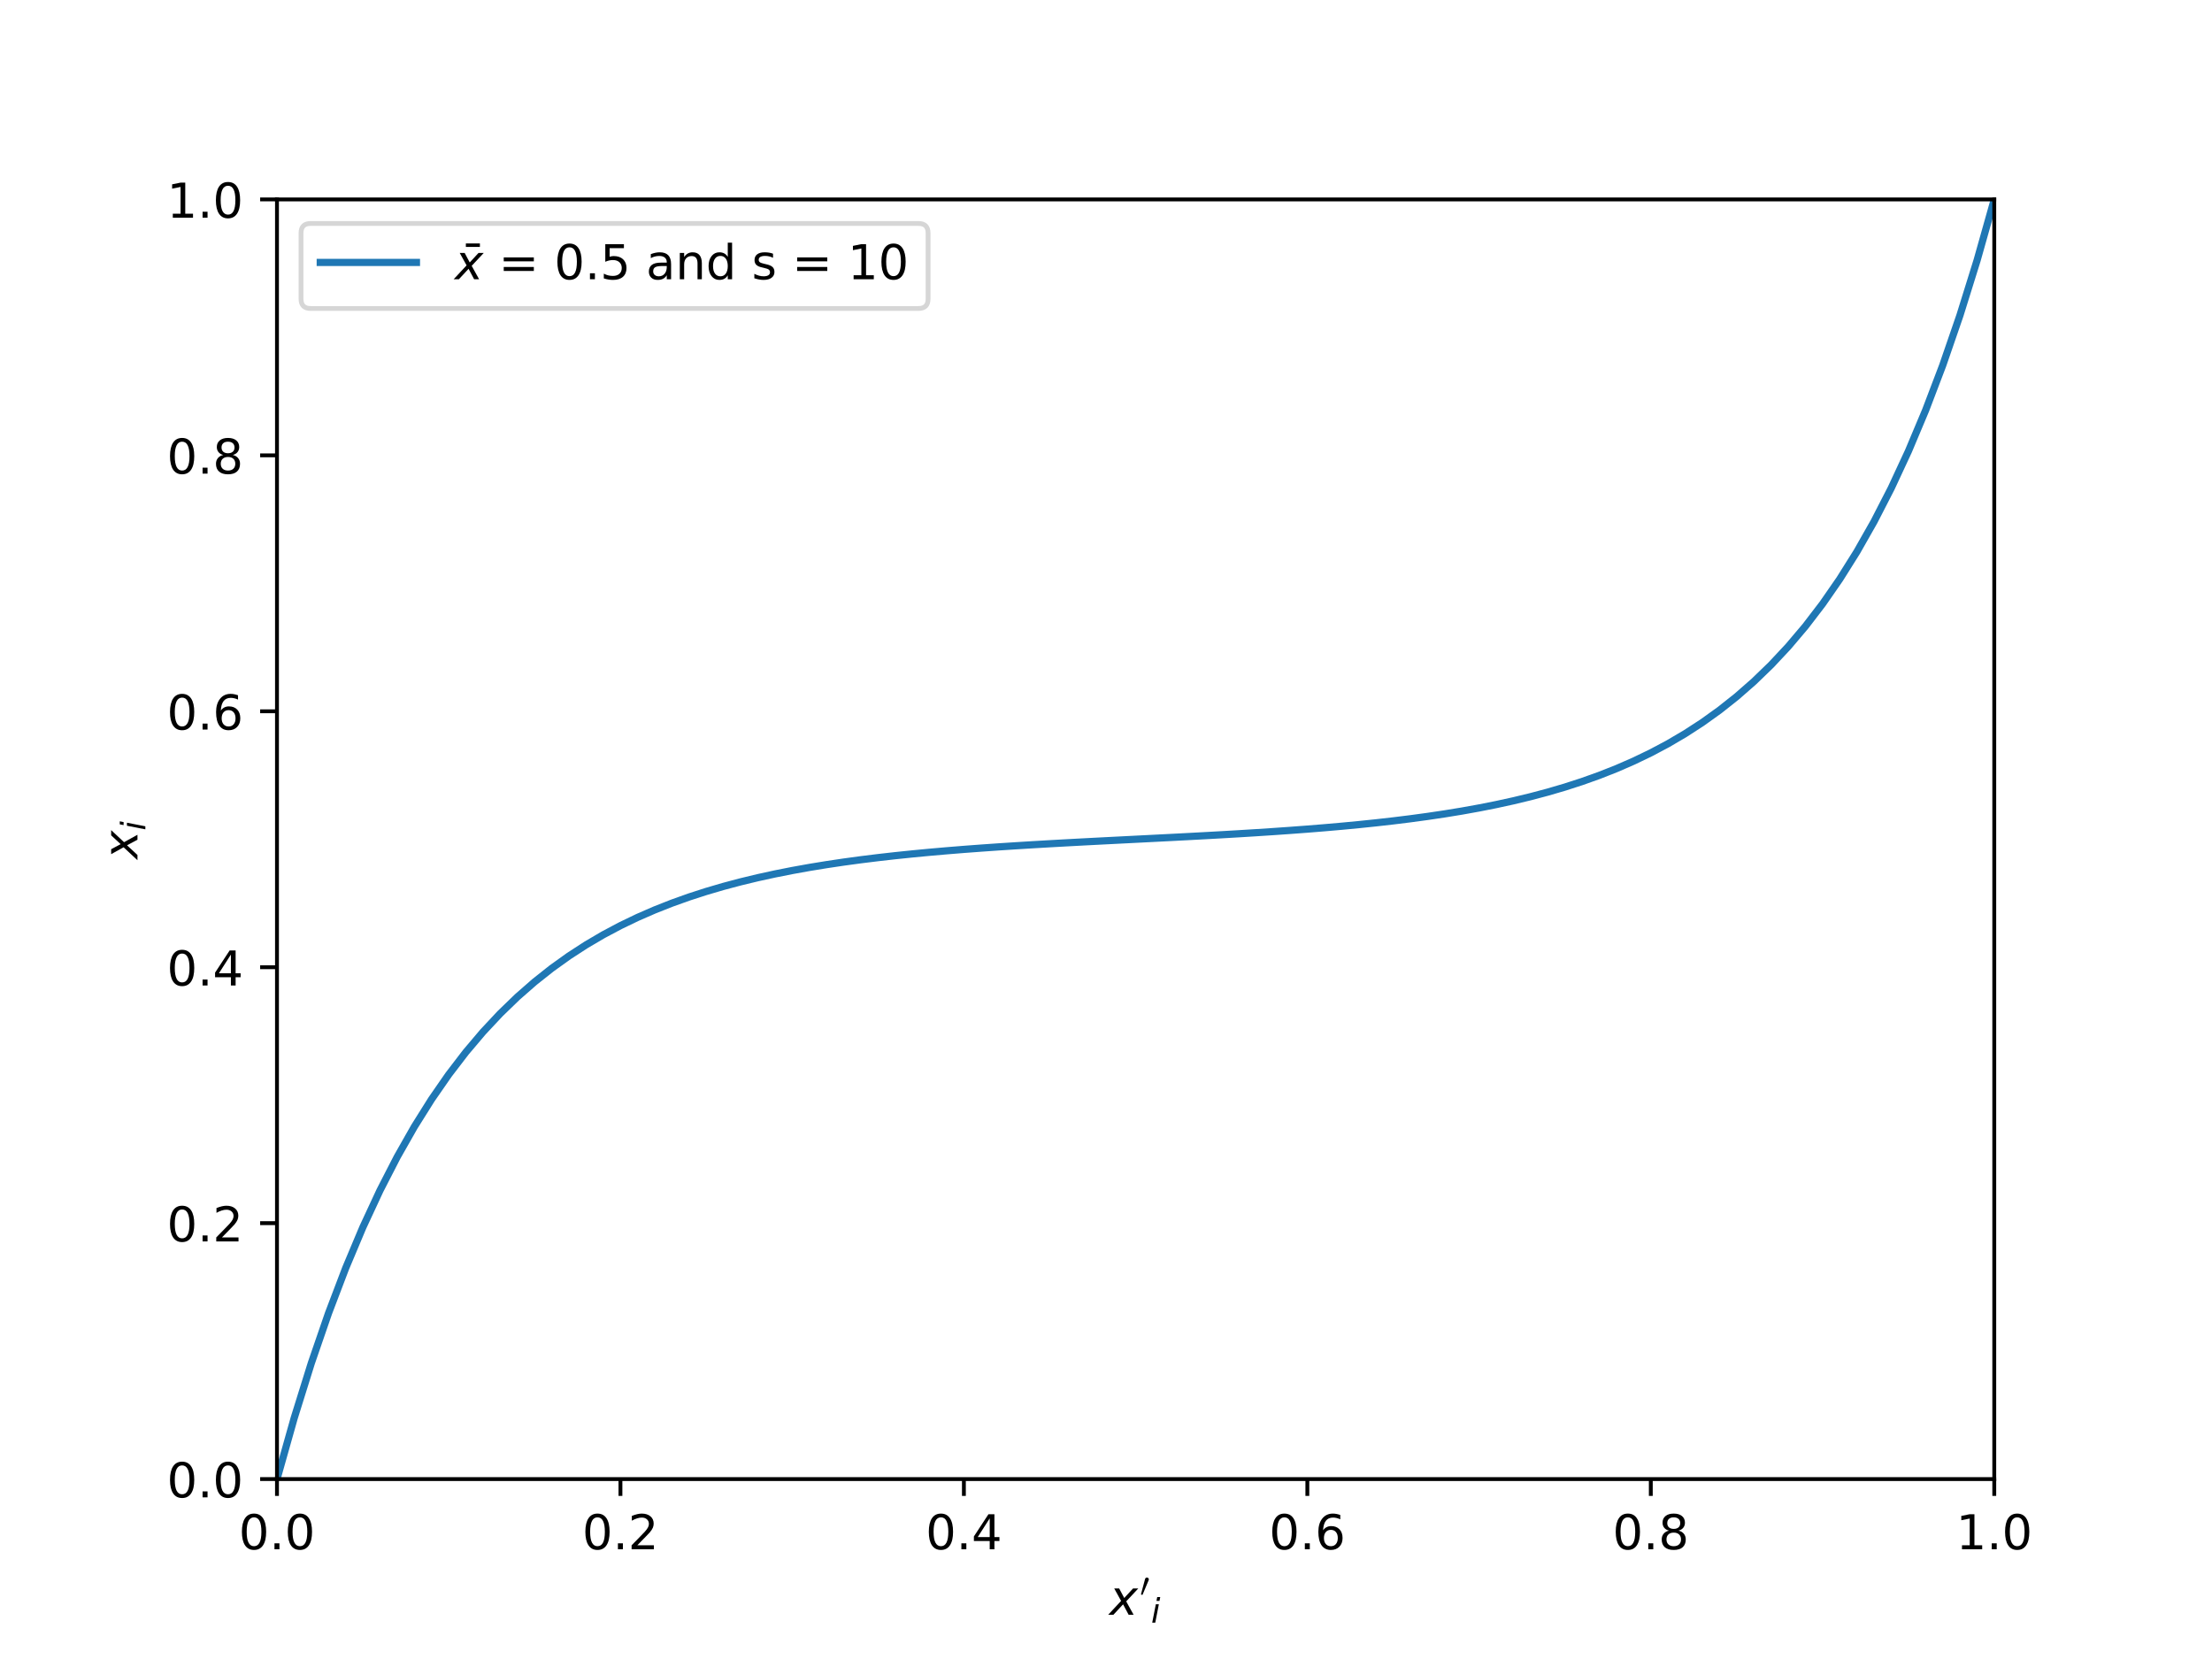
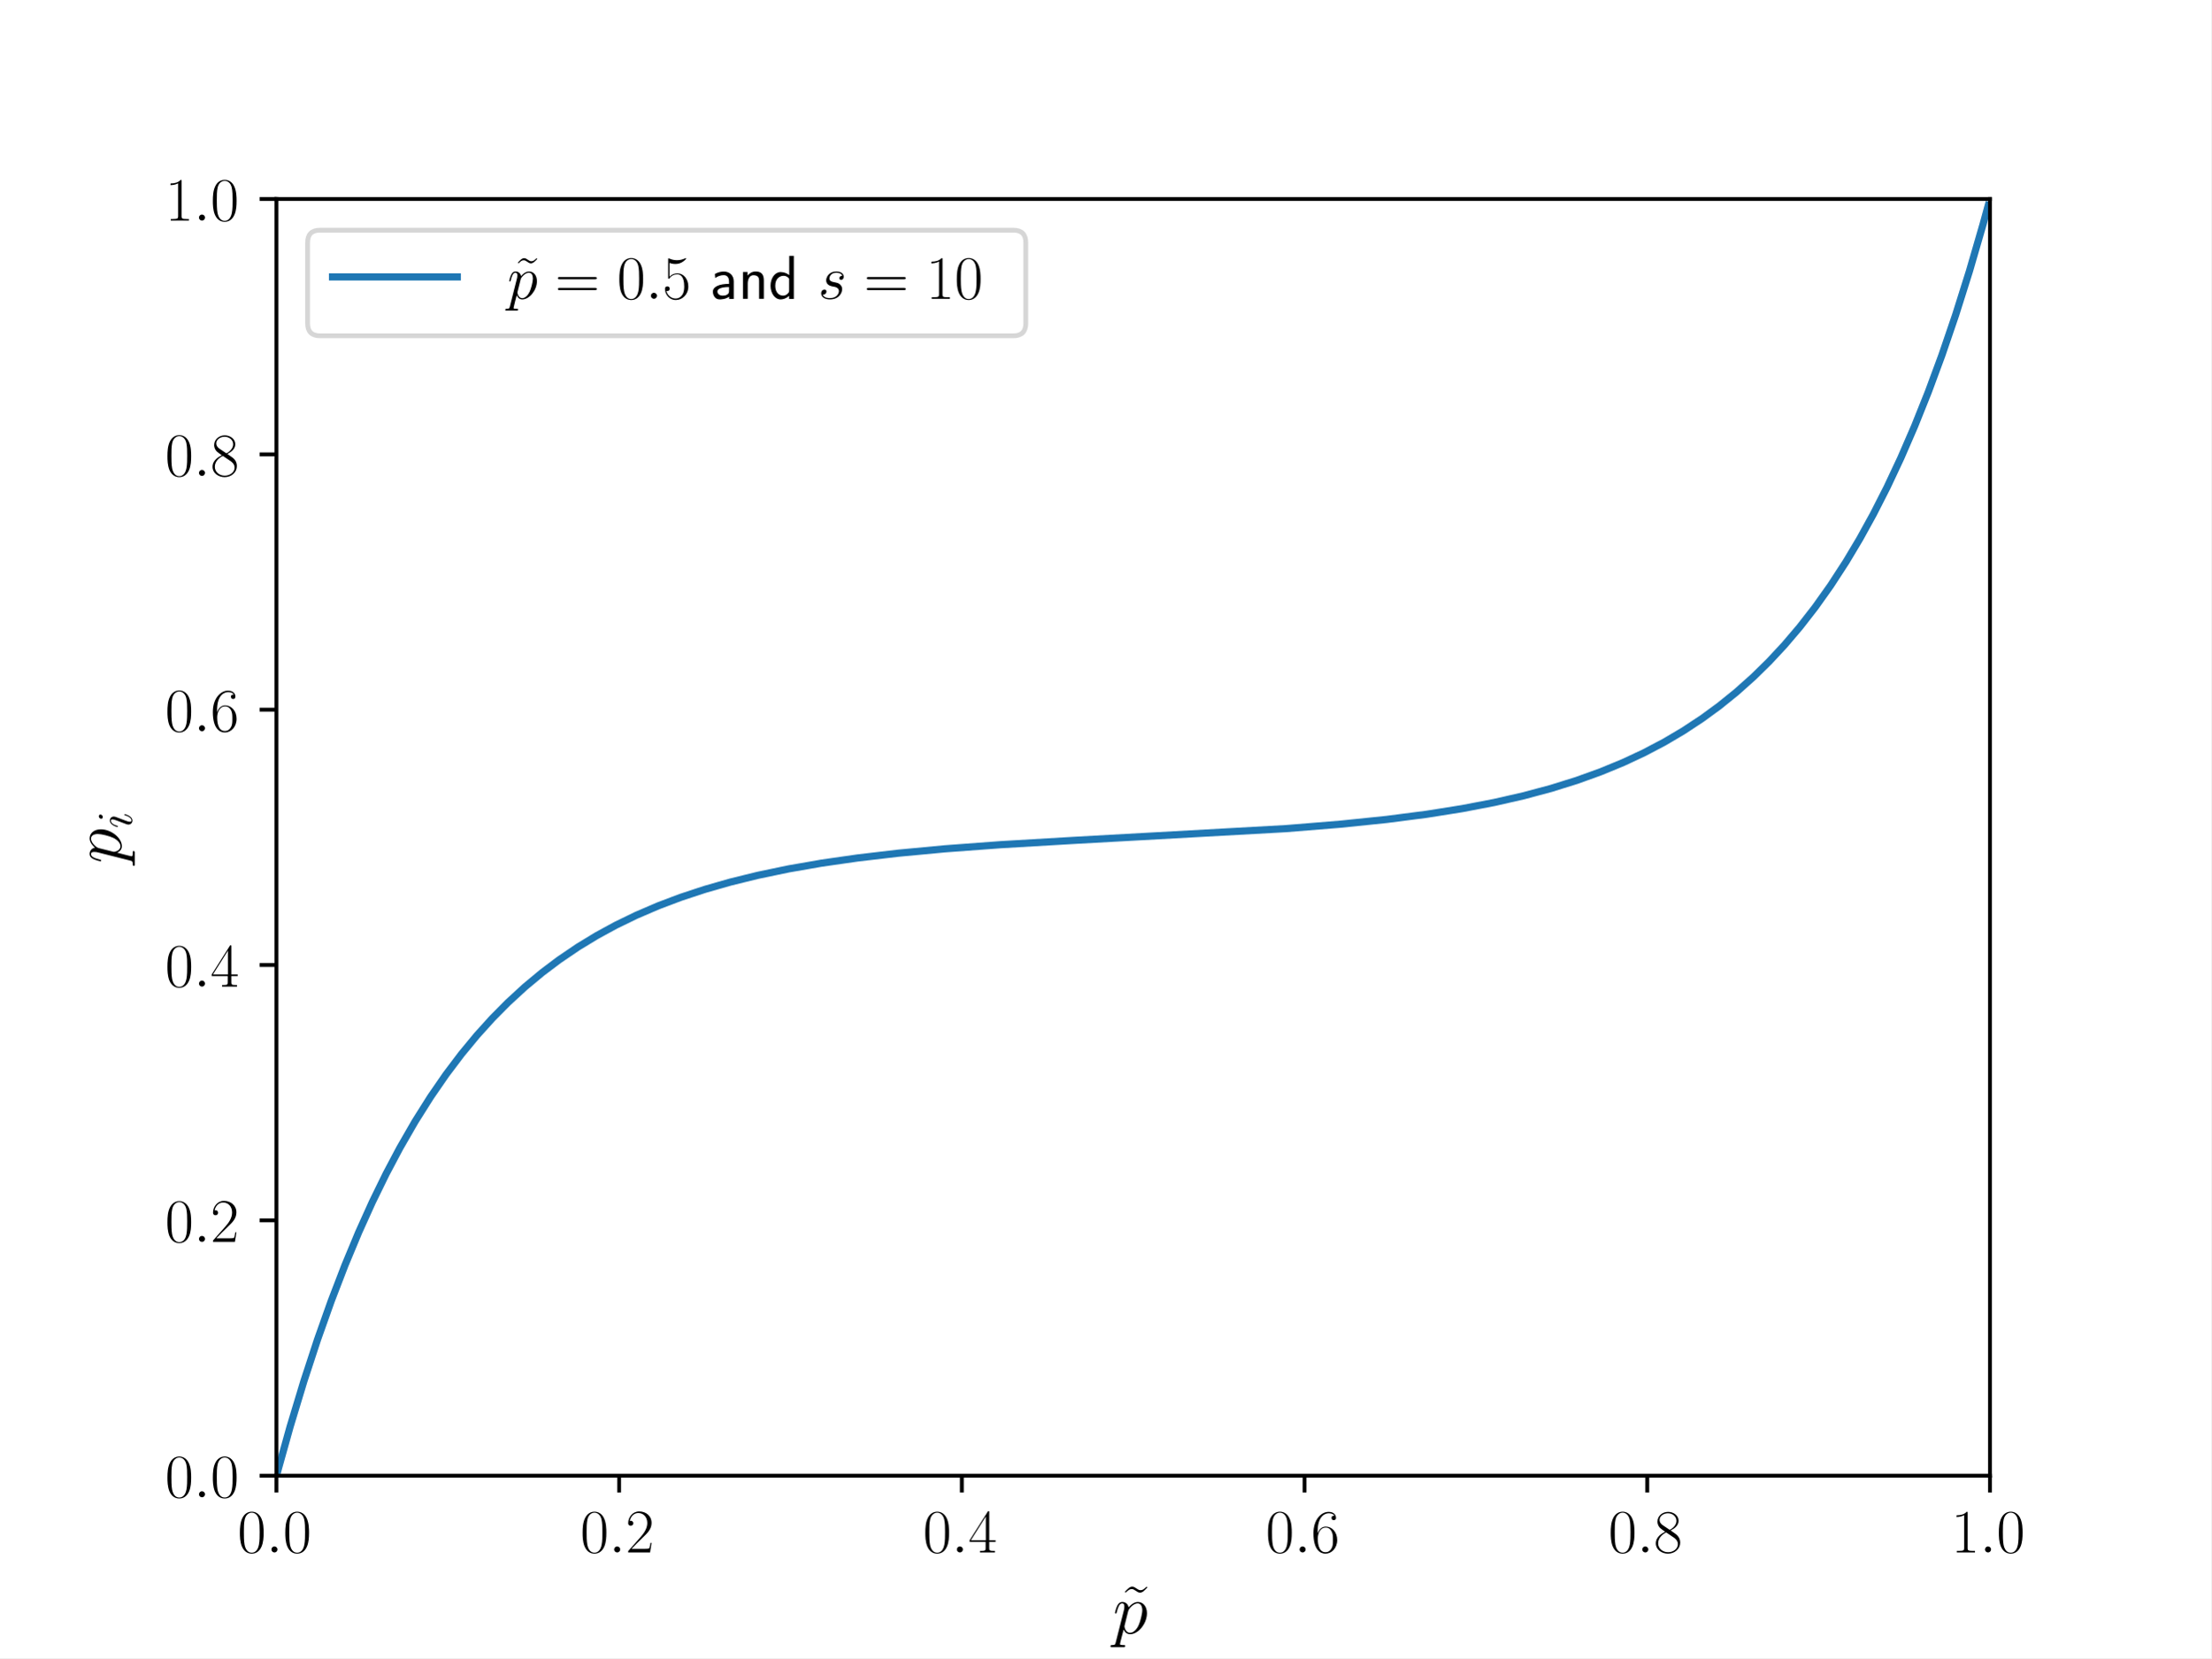
- <svg xmlns="http://www.w3.org/2000/svg" xmlns:xlink="http://www.w3.org/1999/xlink" height="345pt" version="1.1" viewBox="0 0 460 345" width="460pt">
+ <svg xmlns="http://www.w3.org/2000/svg" xmlns:xlink="http://www.w3.org/1999/xlink" height="345.6pt" version="1.1" viewBox="0 0 460.8 345.6" width="460.8pt">
  <defs>
    <style type="text/css">
*{stroke-linecap:butt;stroke-linejoin:round;}
  </style>
  </defs>
  <g id="figure_1">
    <g id="patch_1">
      <path d="M 0 345.6  L 460.8 345.6  L 460.8 0  L 0 0  z " style="fill:#ffffff;" />
    </g>
    <g id="axes_1">
      <g id="patch_2">
        <path d="M 57.6 307.584  L 414.72 307.584  L 414.72 41.472  L 57.6 41.472  z " style="fill:#ffffff;" />
      </g>
      <g id="matplotlib.axis_1">
        <g id="xtick_1">
          <g id="line2d_1">
            <defs>
-               <path d="M 0 0  L 0 3.5  " id="m201ccb9d66" style="stroke:#000000;stroke-width:0.8;" />
-             </defs>
-             <g>
-               <use style="stroke:#000000;stroke-width:0.8;" x="57.6" xlink:href="#m201ccb9d66" y="307.584" />
+               <path d="M 0 0  L 0 3.5  " id="m307b882b9b" style="stroke:#000000;stroke-width:0.8;" />
+             </defs>
+             <g>
+               <use style="stroke:#000000;stroke-width:0.8;" x="57.6" xlink:href="#m307b882b9b" y="307.584" />
            </g>
          </g>
          <g id="text_1">
            <defs>
-               <path d="M 31.781 66.406  Q 24.172 66.406 20.328 58.906  Q 16.5 51.422 16.5 36.375  Q 16.5 21.391 20.328 13.891  Q 24.172 6.391 31.781 6.391  Q 39.453 6.391 43.281 13.891  Q 47.125 21.391 47.125 36.375  Q 47.125 51.422 43.281 58.906  Q 39.453 66.406 31.781 66.406  z M 31.781 74.219  Q 44.047 74.219 50.516 64.516  Q 56.984 54.828 56.984 36.375  Q 56.984 17.969 50.516 8.266  Q 44.047 -1.422 31.781 -1.422  Q 19.531 -1.422 13.062 8.266  Q 6.594 17.969 6.594 36.375  Q 6.594 54.828 13.062 64.516  Q 19.531 74.219 31.781 74.219  z " id="DejaVuSans-30" />
-               <path d="M 10.688 12.406  L 21 12.406  L 21 0  L 10.688 0  z " id="DejaVuSans-2e" />
-             </defs>
-             <g transform="translate(49.64844 322.1824)scale(0.1 -0.1)">
-               <use xlink:href="#DejaVuSans-30" />
-               <use x="63.623" xlink:href="#DejaVuSans-2e" />
-               <use x="95.41" xlink:href="#DejaVuSans-30" />
+               <path d="M 42 31.641  C 42 37.75 41.906 48.125 37.703 56.109  C 34 63.109 28.094 65.594 22.906 65.594  C 18.094 65.594 12 63.406 8.203 56.203  C 4.203 48.719 3.797 39.438 3.797 31.641  C 3.797 25.953 3.906 17.281 7 9.672  C 11.297 -0.609 19 -2 22.906 -2  C 27.5 -2 34.5 -0.109 38.594 9.375  C 41.594 16.281 42 24.359 42 31.641  z M 22.906 -0.406  C 16.5 -0.406 12.703 5.078 11.297 12.688  C 10.203 18.562 10.203 27.156 10.203 32.75  C 10.203 40.438 10.203 46.828 11.5 52.922  C 13.406 61.391 19 64 22.906 64  C 27 64 32.297 61.297 34.203 53.125  C 35.5 47.438 35.594 40.734 35.594 32.75  C 35.594 26.25 35.594 18.266 34.406 12.375  C 32.297 1.484 26.406 -0.406 22.906 -0.406  z " id="CMR17-48" />
+               <path d="M 18.406 4.797  C 18.406 7.688 16 9.672 13.594 9.672  C 10.703 9.672 8.703 7.281 8.703 4.891  C 8.703 2 11.094 0 13.5 0  C 16.406 0 18.406 2.391 18.406 4.797  z " id="CMMI12-58" />
+             </defs>
+             <g transform="translate(49.49794 323.578)scale(0.13 -0.13)">
+               <use transform="scale(0.996264)" xlink:href="#CMR17-48" />
+               <use transform="translate(45.69048 0)scale(0.996264)" xlink:href="#CMMI12-58" />
+               <use transform="translate(72.78765 0)scale(0.996264)" xlink:href="#CMR17-48" />
            </g>
          </g>
        </g>
        <g id="xtick_2">
          <g id="line2d_2">
            <g>
-               <use style="stroke:#000000;stroke-width:0.8;" x="129.024" xlink:href="#m201ccb9d66" y="307.584" />
+               <use style="stroke:#000000;stroke-width:0.8;" x="129.024" xlink:href="#m307b882b9b" y="307.584" />
            </g>
          </g>
          <g id="text_2">
            <defs>
-               <path d="M 19.188 8.297  L 53.609 8.297  L 53.609 0  L 7.328 0  L 7.328 8.297  Q 12.938 14.109 22.625 23.891  Q 32.328 33.688 34.812 36.531  Q 39.547 41.844 41.422 45.531  Q 43.312 49.219 43.312 52.781  Q 43.312 58.594 39.234 62.25  Q 35.156 65.922 28.609 65.922  Q 23.969 65.922 18.812 64.312  Q 13.672 62.703 7.812 59.422  L 7.812 69.391  Q 13.766 71.781 18.938 73  Q 24.125 74.219 28.422 74.219  Q 39.75 74.219 46.484 68.547  Q 53.219 62.891 53.219 53.422  Q 53.219 48.922 51.531 44.891  Q 49.859 40.875 45.406 35.406  Q 44.188 33.984 37.641 27.219  Q 31.109 20.453 19.188 8.297  z " id="DejaVuSans-32" />
-             </defs>
-             <g transform="translate(121.0724 322.1824)scale(0.1 -0.1)">
-               <use xlink:href="#DejaVuSans-30" />
-               <use x="63.623" xlink:href="#DejaVuSans-2e" />
-               <use x="95.41" xlink:href="#DejaVuSans-32" />
+               <path d="M 41.703 15.453  L 39.906 15.453  C 38.906 8.375 38.094 7.172 37.703 6.562  C 37.203 5.766 30 5.766 28.594 5.766  L 9.406 5.766  C 13 9.672 20 16.75 28.5 24.953  C 34.594 30.734 41.703 37.531 41.703 47.422  C 41.703 59.219 32.297 66 21.797 66  C 10.797 66 4.094 56.312 4.094 47.344  C 4.094 43.438 7 42.938 8.203 42.938  C 9.203 42.938 12.203 43.547 12.203 47.031  C 12.203 50.109 9.594 51 8.203 51  C 7.594 51 7 50.906 6.594 50.703  C 8.5 59.219 14.297 63.406 20.406 63.406  C 29.094 63.406 34.797 56.516 34.797 47.422  C 34.797 38.734 29.703 31.25 24 24.75  L 4.094 2.281  L 4.094 0  L 39.297 0  z " id="CMR17-50" />
+             </defs>
+             <g transform="translate(120.9219 323.578)scale(0.13 -0.13)">
+               <use transform="scale(0.996264)" xlink:href="#CMR17-48" />
+               <use transform="translate(45.69048 0)scale(0.996264)" xlink:href="#CMMI12-58" />
+               <use transform="translate(72.78765 0)scale(0.996264)" xlink:href="#CMR17-50" />
            </g>
          </g>
        </g>
        <g id="xtick_3">
          <g id="line2d_3">
            <g>
-               <use style="stroke:#000000;stroke-width:0.8;" x="200.448" xlink:href="#m201ccb9d66" y="307.584" />
+               <use style="stroke:#000000;stroke-width:0.8;" x="200.448" xlink:href="#m307b882b9b" y="307.584" />
            </g>
          </g>
          <g id="text_3">
            <defs>
-               <path d="M 37.797 64.312  L 12.891 25.391  L 37.797 25.391  z M 35.203 72.906  L 47.609 72.906  L 47.609 25.391  L 58.016 25.391  L 58.016 17.188  L 47.609 17.188  L 47.609 0  L 37.797 0  L 37.797 17.188  L 4.891 17.188  L 4.891 26.703  z " id="DejaVuSans-34" />
-             </defs>
-             <g transform="translate(192.4964 322.1824)scale(0.1 -0.1)">
-               <use xlink:href="#DejaVuSans-30" />
-               <use x="63.623" xlink:href="#DejaVuSans-2e" />
-               <use x="95.41" xlink:href="#DejaVuSans-34" />
+               <path d="M 33.594 64.406  C 33.594 66.5 33.5 66.5 31.703 66.5  L 2 19.594  L 2 17  L 27.797 17  L 27.797 7.141  C 27.797 3.5 27.594 2.5 20.594 2.5  L 18.703 2.5  L 18.703 0  C 21.906 0 27.297 0 30.703 0  C 34.094 0 39.5 0 42.703 0  L 42.703 2.5  L 40.797 2.5  C 33.797 2.5 33.594 3.5 33.594 7.141  L 33.594 17  L 43.797 17  L 43.797 19.594  L 33.594 19.594  z M 28.094 57.859  L 28.094 19.594  L 4 19.594  z " id="CMR17-52" />
+             </defs>
+             <g transform="translate(192.3459 323.578)scale(0.13 -0.13)">
+               <use transform="scale(0.996264)" xlink:href="#CMR17-48" />
+               <use transform="translate(45.69048 0)scale(0.996264)" xlink:href="#CMMI12-58" />
+               <use transform="translate(72.78765 0)scale(0.996264)" xlink:href="#CMR17-52" />
            </g>
          </g>
        </g>
        <g id="xtick_4">
          <g id="line2d_4">
            <g>
-               <use style="stroke:#000000;stroke-width:0.8;" x="271.872" xlink:href="#m201ccb9d66" y="307.584" />
+               <use style="stroke:#000000;stroke-width:0.8;" x="271.872" xlink:href="#m307b882b9b" y="307.584" />
            </g>
          </g>
          <g id="text_4">
            <defs>
-               <path d="M 33.016 40.375  Q 26.375 40.375 22.484 35.828  Q 18.609 31.297 18.609 23.391  Q 18.609 15.531 22.484 10.953  Q 26.375 6.391 33.016 6.391  Q 39.656 6.391 43.531 10.953  Q 47.406 15.531 47.406 23.391  Q 47.406 31.297 43.531 35.828  Q 39.656 40.375 33.016 40.375  z M 52.594 71.297  L 52.594 62.312  Q 48.875 64.062 45.094 64.984  Q 41.312 65.922 37.594 65.922  Q 27.828 65.922 22.672 59.328  Q 17.531 52.734 16.797 39.406  Q 19.672 43.656 24.016 45.922  Q 28.375 48.188 33.594 48.188  Q 44.578 48.188 50.953 41.516  Q 57.328 34.859 57.328 23.391  Q 57.328 12.156 50.688 5.359  Q 44.047 -1.422 33.016 -1.422  Q 20.359 -1.422 13.672 8.266  Q 6.984 17.969 6.984 36.375  Q 6.984 53.656 15.188 63.938  Q 23.391 74.219 37.203 74.219  Q 40.922 74.219 44.703 73.484  Q 48.484 72.75 52.594 71.297  z " id="DejaVuSans-36" />
-             </defs>
-             <g transform="translate(263.9204 322.1824)scale(0.1 -0.1)">
-               <use xlink:href="#DejaVuSans-30" />
-               <use x="63.623" xlink:href="#DejaVuSans-2e" />
-               <use x="95.41" xlink:href="#DejaVuSans-36" />
+               <path d="M 10.594 34  C 10.594 57.656 21.797 63 28.297 63  C 30.406 63 35.5 62.641 37.5 59  C 35.906 59 32.906 59 32.906 55.516  C 32.906 52.828 35.094 51.922 36.5 51.922  C 37.406 51.922 40.094 52.312 40.094 55.625  C 40.094 61.781 35.094 65.297 28.203 65.297  C 16.297 65.297 3.797 52.969 3.797 31  C 3.797 3.953 15.094 -2 23.094 -2  C 32.797 -2 42 6.672 42 20.047  C 42 32.516 33.906 41.594 23.703 41.594  C 17.594 41.594 13.094 37.609 10.594 30.625  z M 23.094 0.391  C 10.797 0.391 10.797 18.75 10.797 22.438  C 10.797 29.625 14.203 40 23.5 40  C 25.203 40 30.094 40 33.406 33.125  C 35.203 29.219 35.203 25.141 35.203 20.141  C 35.203 14.75 35.203 10.781 33.094 6.781  C 30.906 2.672 27.703 0.391 23.094 0.391  z " id="CMR17-54" />
+             </defs>
+             <g transform="translate(263.7699 323.578)scale(0.13 -0.13)">
+               <use transform="scale(0.996264)" xlink:href="#CMR17-48" />
+               <use transform="translate(45.69048 0)scale(0.996264)" xlink:href="#CMMI12-58" />
+               <use transform="translate(72.78765 0)scale(0.996264)" xlink:href="#CMR17-54" />
            </g>
          </g>
        </g>
        <g id="xtick_5">
          <g id="line2d_5">
            <g>
-               <use style="stroke:#000000;stroke-width:0.8;" x="343.296" xlink:href="#m201ccb9d66" y="307.584" />
+               <use style="stroke:#000000;stroke-width:0.8;" x="343.296" xlink:href="#m307b882b9b" y="307.584" />
            </g>
          </g>
          <g id="text_5">
            <defs>
-               <path d="M 31.781 34.625  Q 24.75 34.625 20.719 30.859  Q 16.703 27.094 16.703 20.516  Q 16.703 13.922 20.719 10.156  Q 24.75 6.391 31.781 6.391  Q 38.812 6.391 42.859 10.172  Q 46.922 13.969 46.922 20.516  Q 46.922 27.094 42.891 30.859  Q 38.875 34.625 31.781 34.625  z M 21.922 38.812  Q 15.578 40.375 12.031 44.719  Q 8.5 49.078 8.5 55.328  Q 8.5 64.062 14.719 69.141  Q 20.953 74.219 31.781 74.219  Q 42.672 74.219 48.875 69.141  Q 55.078 64.062 55.078 55.328  Q 55.078 49.078 51.531 44.719  Q 48 40.375 41.703 38.812  Q 48.828 37.156 52.797 32.312  Q 56.781 27.484 56.781 20.516  Q 56.781 9.906 50.312 4.234  Q 43.844 -1.422 31.781 -1.422  Q 19.734 -1.422 13.25 4.234  Q 6.781 9.906 6.781 20.516  Q 6.781 27.484 10.781 32.312  Q 14.797 37.156 21.922 38.812  z M 18.312 54.391  Q 18.312 48.734 21.844 45.562  Q 25.391 42.391 31.781 42.391  Q 38.141 42.391 41.719 45.562  Q 45.312 48.734 45.312 54.391  Q 45.312 60.062 41.719 63.234  Q 38.141 66.406 31.781 66.406  Q 25.391 66.406 21.844 63.234  Q 18.312 60.062 18.312 54.391  z " id="DejaVuSans-38" />
-             </defs>
-             <g transform="translate(335.3444 322.1824)scale(0.1 -0.1)">
-               <use xlink:href="#DejaVuSans-30" />
-               <use x="63.623" xlink:href="#DejaVuSans-2e" />
-               <use x="95.41" xlink:href="#DejaVuSans-38" />
+               <path d="M 27.203 35.375  C 33.5 38.547 39.906 43.328 39.906 50.984  C 39.906 60.016 31.094 65.297 23 65.297  C 13.906 65.297 5.906 58.734 5.906 49.688  C 5.906 47.203 6.5 42.922 10.406 39.141  C 11.406 38.156 15.594 35.172 18.297 33.281  C 13.797 30.984 3.297 25.531 3.297 14.594  C 3.297 4.359 13.094 -2 22.797 -2  C 33.5 -2 42.5 5.656 42.5 15.781  C 42.5 24.844 36.406 29.016 32.406 31.703  z M 14.094 44.094  C 13.297 44.594 9.297 47.672 9.297 52.359  C 9.297 58.422 15.594 63 22.797 63  C 30.703 63 36.5 57.438 36.5 50.969  C 36.5 41.703 26.094 36.422 25.594 36.422  C 25.5 36.422 25.406 36.422 24.594 37.031  z M 32.5 23.734  C 34 22.641 38.797 19.375 38.797 13.297  C 38.797 5.953 31.406 0.391 23 0.391  C 13.906 0.391 7 6.844 7 14.688  C 7 22.547 13.094 29.094 20 32.188  z " id="CMR17-56" />
+             </defs>
+             <g transform="translate(335.1939 323.578)scale(0.13 -0.13)">
+               <use transform="scale(0.996264)" xlink:href="#CMR17-48" />
+               <use transform="translate(45.69048 0)scale(0.996264)" xlink:href="#CMMI12-58" />
+               <use transform="translate(72.78765 0)scale(0.996264)" xlink:href="#CMR17-56" />
            </g>
          </g>
        </g>
        <g id="xtick_6">
          <g id="line2d_6">
            <g>
-               <use style="stroke:#000000;stroke-width:0.8;" x="414.72" xlink:href="#m201ccb9d66" y="307.584" />
+               <use style="stroke:#000000;stroke-width:0.8;" x="414.72" xlink:href="#m307b882b9b" y="307.584" />
            </g>
          </g>
          <g id="text_6">
            <defs>
-               <path d="M 12.406 8.297  L 28.516 8.297  L 28.516 63.922  L 10.984 60.406  L 10.984 69.391  L 28.422 72.906  L 38.281 72.906  L 38.281 8.297  L 54.391 8.297  L 54.391 0  L 12.406 0  z " id="DejaVuSans-31" />
-             </defs>
-             <g transform="translate(406.7684 322.1824)scale(0.1 -0.1)">
-               <use xlink:href="#DejaVuSans-31" />
-               <use x="63.623" xlink:href="#DejaVuSans-2e" />
-               <use x="95.41" xlink:href="#DejaVuSans-30" />
+               <path d="M 26.594 63.406  C 26.594 65.5 26.5 65.5 25.094 65.5  C 21.203 61.188 15.297 59.797 9.703 59.797  C 9.406 59.797 8.906 59.797 8.797 59.5  C 8.703 59.297 8.703 59.094 8.703 57  C 11.797 57 17 57.594 21 59.984  L 21 7.203  C 21 3.688 20.797 2.5 12.203 2.5  L 9.203 2.5  L 9.203 0  C 14 0 19 0 23.797 0  C 28.594 0 33.594 0 38.406 0  L 38.406 2.5  L 35.406 2.5  C 26.797 2.5 26.594 3.594 26.594 7.156  z " id="CMR17-49" />
+             </defs>
+             <g transform="translate(406.6179 323.578)scale(0.13 -0.13)">
+               <use transform="scale(0.996264)" xlink:href="#CMR17-49" />
+               <use transform="translate(45.69048 0)scale(0.996264)" xlink:href="#CMMI12-58" />
+               <use transform="translate(72.78765 0)scale(0.996264)" xlink:href="#CMR17-48" />
            </g>
          </g>
        </g>
        <g id="text_7">
          <defs>
-             <path d="M 60.016 54.688  L 34.906 27.875  L 50.297 0  L 39.984 0  L 28.422 21.688  L 8.297 0  L -2.594 0  L 24.312 28.812  L 10.016 54.688  L 20.312 54.688  L 30.812 34.906  L 49.125 54.688  z " id="DejaVuSans-Oblique-78" />
-             <path d="M 3.516 5.422  Q 2.875 5.609 2.875 6.391  L 15.094 51.812  Q 15.672 53.656 17.078 54.781  Q 18.5 55.906 20.312 55.906  Q 22.656 55.906 24.438 54.359  Q 26.219 52.828 26.219 50.484  Q 26.219 49.469 25.688 48.188  L 7.625 4.984  Q 7.281 4.297 6.688 4.297  Q 6.156 4.297 5 4.781  Q 3.859 5.281 3.516 5.422  z " id="Cmsy10-30" />
-             <path d="M 18.312 75.984  L 27.297 75.984  L 25.094 64.594  L 16.109 64.594  z M 14.203 54.688  L 23.188 54.688  L 12.5 0  L 3.516 0  z " id="DejaVuSans-Oblique-69" />
+             <path d="M 37.5 65.375  C 34.094 62.188 32.203 60.391 29.094 60.391  C 26.906 60.391 25.406 61.438 23.297 62.875  C 21.297 64.234 19.703 65.375 17.5 65.375  C 13.906 65.375 11.406 62.562 7.203 58.094  L 8.297 57  C 11.703 60.156 13.594 62 16.703 62  C 18.906 62 20.406 60.938 22.5 59.5  C 24.5 58.156 26.094 57 28.297 57  C 31.906 57 34.406 59.812 38.594 64.281  z " id="CMR17-126" />
+             <path d="M 4.297 -12.328  C 3.594 -15.312 3.203 -16.109 -0.906 -16.109  C -2.094 -16.109 -3.094 -16.109 -3.094 -18  C -3.094 -18.203 -3 -19 -1.906 -19  C -0.594 -19 0.797 -19 2.094 -19  L 6.406 -19  C 8.5 -19 13.594 -19 15.703 -19  C 16.297 -19 17.5 -19 17.5 -17.203  C 17.5 -16.109 16.797 -16.109 15.094 -16.109  C 10.5 -16.109 10.203 -15.422 10.203 -14.641  C 10.203 -13.453 14.703 3.422 15.297 5.688  C 16.406 2.891 19.094 -1 24.297 -1  C 35.594 -1 47.797 13.672 47.797 28.344  C 47.797 37.516 42.594 44 35.094 44  C 28.703 44 23.297 37.812 22.203 36.422  C 21.406 41.406 17.5 44 13.5 44  C 10.594 44 8.297 42.609 6.406 38.812  C 4.594 35.219 3.203 29.141 3.203 28.734  C 3.203 28.344 3.594 27.844 4.297 27.844  C 5.094 27.844 5.203 27.938 5.797 30.234  C 7.297 36.125 9.203 42.016 13.203 42.016  C 15.5 42.016 16.297 40.422 16.297 37.453  C 16.297 35.078 16 34.078 15.594 32.297  z M 21.594 31.141  C 22.297 33.922 25.094 36.828 26.703 38.219  C 27.797 39.219 31.094 42.016 34.906 42.016  C 39.297 42.016 41.297 37.625 41.297 32.438  C 41.297 27.641 38.5 16.359 36 11.172  C 33.5 5.781 28.906 1 24.297 1  C 17.5 1 16.406 9.578 16.406 9.984  C 16.406 10.281 16.594 11.078 16.703 11.578  z " id="CMMI12-112" />
          </defs>
-           <g transform="translate(230.71 335.8606)scale(0.1 -0.1)">
-             <use transform="translate(0 0.584375)" xlink:href="#DejaVuSans-Oblique-78" />
-             <use transform="translate(63.64583 38.86563)scale(0.7)" xlink:href="#Cmsy10-30" />
-             <use transform="translate(86.5804 -15.82188)scale(0.7)" xlink:href="#DejaVuSans-Oblique-69" />
+           <g transform="translate(231.8853 340.4741)scale(0.15 -0.15)">
+             <use transform="translate(9.763679 0.006461)scale(0.996264)" xlink:href="#CMR17-126" />
+             <use transform="scale(0.996264)" xlink:href="#CMMI12-112" />
          </g>
        </g>
      </g>
      <g id="matplotlib.axis_2">
        <g id="ytick_1">
          <g id="line2d_7">
            <defs>
-               <path d="M 0 0  L -3.5 0  " id="mecdb8c6d65" style="stroke:#000000;stroke-width:0.8;" />
-             </defs>
-             <g>
-               <use style="stroke:#000000;stroke-width:0.8;" x="57.6" xlink:href="#mecdb8c6d65" y="307.584" />
+               <path d="M 0 0  L -3.5 0  " id="m2a07aa0fc2" style="stroke:#000000;stroke-width:0.8;" />
+             </defs>
+             <g>
+               <use style="stroke:#000000;stroke-width:0.8;" x="57.6" xlink:href="#m2a07aa0fc2" y="307.584" />
            </g>
          </g>
          <g id="text_8">
-             <g transform="translate(34.69687 311.3832)scale(0.1 -0.1)">
-               <use xlink:href="#DejaVuSans-30" />
-               <use x="63.623" xlink:href="#DejaVuSans-2e" />
-               <use x="95.41" xlink:href="#DejaVuSans-30" />
+             <g transform="translate(34.39589 312.081)scale(0.13 -0.13)">
+               <use transform="scale(0.996264)" xlink:href="#CMR17-48" />
+               <use transform="translate(45.69048 0)scale(0.996264)" xlink:href="#CMMI12-58" />
+               <use transform="translate(72.78765 0)scale(0.996264)" xlink:href="#CMR17-48" />
            </g>
          </g>
        </g>
        <g id="ytick_2">
          <g id="line2d_8">
            <g>
-               <use style="stroke:#000000;stroke-width:0.8;" x="57.6" xlink:href="#mecdb8c6d65" y="254.362" />
+               <use style="stroke:#000000;stroke-width:0.8;" x="57.6" xlink:href="#m2a07aa0fc2" y="254.362" />
            </g>
          </g>
          <g id="text_9">
-             <g transform="translate(34.69687 258.1608)scale(0.1 -0.1)">
-               <use xlink:href="#DejaVuSans-30" />
-               <use x="63.623" xlink:href="#DejaVuSans-2e" />
-               <use x="95.41" xlink:href="#DejaVuSans-32" />
+             <g transform="translate(34.39589 258.8586)scale(0.13 -0.13)">
+               <use transform="scale(0.996264)" xlink:href="#CMR17-48" />
+               <use transform="translate(45.69048 0)scale(0.996264)" xlink:href="#CMMI12-58" />
+               <use transform="translate(72.78765 0)scale(0.996264)" xlink:href="#CMR17-50" />
            </g>
          </g>
        </g>
        <g id="ytick_3">
          <g id="line2d_9">
            <g>
-               <use style="stroke:#000000;stroke-width:0.8;" x="57.6" xlink:href="#mecdb8c6d65" y="201.139" />
+               <use style="stroke:#000000;stroke-width:0.8;" x="57.6" xlink:href="#m2a07aa0fc2" y="201.139" />
            </g>
          </g>
          <g id="text_10">
-             <g transform="translate(34.69687 204.9384)scale(0.1 -0.1)">
-               <use xlink:href="#DejaVuSans-30" />
-               <use x="63.623" xlink:href="#DejaVuSans-2e" />
-               <use x="95.41" xlink:href="#DejaVuSans-34" />
+             <g transform="translate(34.39589 205.6362)scale(0.13 -0.13)">
+               <use transform="scale(0.996264)" xlink:href="#CMR17-48" />
+               <use transform="translate(45.69048 0)scale(0.996264)" xlink:href="#CMMI12-58" />
+               <use transform="translate(72.78765 0)scale(0.996264)" xlink:href="#CMR17-52" />
            </g>
          </g>
        </g>
        <g id="ytick_4">
          <g id="line2d_10">
            <g>
-               <use style="stroke:#000000;stroke-width:0.8;" x="57.6" xlink:href="#mecdb8c6d65" y="147.917" />
+               <use style="stroke:#000000;stroke-width:0.8;" x="57.6" xlink:href="#m2a07aa0fc2" y="147.917" />
            </g>
          </g>
          <g id="text_11">
-             <g transform="translate(34.69687 151.716)scale(0.1 -0.1)">
-               <use xlink:href="#DejaVuSans-30" />
-               <use x="63.623" xlink:href="#DejaVuSans-2e" />
-               <use x="95.41" xlink:href="#DejaVuSans-36" />
+             <g transform="translate(34.39589 152.4138)scale(0.13 -0.13)">
+               <use transform="scale(0.996264)" xlink:href="#CMR17-48" />
+               <use transform="translate(45.69048 0)scale(0.996264)" xlink:href="#CMMI12-58" />
+               <use transform="translate(72.78765 0)scale(0.996264)" xlink:href="#CMR17-54" />
            </g>
          </g>
        </g>
        <g id="ytick_5">
          <g id="line2d_11">
            <g>
-               <use style="stroke:#000000;stroke-width:0.8;" x="57.6" xlink:href="#mecdb8c6d65" y="94.694" />
+               <use style="stroke:#000000;stroke-width:0.8;" x="57.6" xlink:href="#m2a07aa0fc2" y="94.694" />
            </g>
          </g>
          <g id="text_12">
-             <g transform="translate(34.69687 98.49362)scale(0.1 -0.1)">
-               <use xlink:href="#DejaVuSans-30" />
-               <use x="63.623" xlink:href="#DejaVuSans-2e" />
-               <use x="95.41" xlink:href="#DejaVuSans-38" />
+             <g transform="translate(34.39589 99.19141)scale(0.13 -0.13)">
+               <use transform="scale(0.996264)" xlink:href="#CMR17-48" />
+               <use transform="translate(45.69048 0)scale(0.996264)" xlink:href="#CMMI12-58" />
+               <use transform="translate(72.78765 0)scale(0.996264)" xlink:href="#CMR17-56" />
            </g>
          </g>
        </g>
        <g id="ytick_6">
          <g id="line2d_12">
            <g>
-               <use style="stroke:#000000;stroke-width:0.8;" x="57.6" xlink:href="#mecdb8c6d65" y="41.472" />
+               <use style="stroke:#000000;stroke-width:0.8;" x="57.6" xlink:href="#m2a07aa0fc2" y="41.472" />
            </g>
          </g>
          <g id="text_13">
-             <g transform="translate(34.69687 45.27122)scale(0.1 -0.1)">
-               <use xlink:href="#DejaVuSans-31" />
-               <use x="63.623" xlink:href="#DejaVuSans-2e" />
-               <use x="95.41" xlink:href="#DejaVuSans-30" />
+             <g transform="translate(34.39589 45.96901)scale(0.13 -0.13)">
+               <use transform="scale(0.996264)" xlink:href="#CMR17-49" />
+               <use transform="translate(45.69048 0)scale(0.996264)" xlink:href="#CMMI12-58" />
+               <use transform="translate(72.78765 0)scale(0.996264)" xlink:href="#CMR17-48" />
            </g>
          </g>
        </g>
        <g id="text_14">
-           <g transform="translate(28.61719 178.628)rotate(-90)scale(0.1 -0.1)">
-             <use transform="translate(0 0.3125)" xlink:href="#DejaVuSans-Oblique-78" />
-             <use transform="translate(59.17969 -16.09375)scale(0.7)" xlink:href="#DejaVuSans-Oblique-69" />
+           <defs>
+             <path d="M 28.297 14.266  C 28.297 14.766 27.906 15.172 27.297 15.172  C 26.406 15.172 26.297 14.875 25.797 13.172  C 23.203 4.094 19.094 1 15.797 1  C 14.594 1 13.203 1.297 13.203 4.297  C 13.203 6.984 14.406 9.984 15.5 12.969  L 22.5 31.531  C 22.797 32.328 23.5 34.125 23.5 36.016  C 23.5 40.219 20.5 44 15.594 44  C 6.406 44 2.703 29.531 2.703 28.734  C 2.703 28.344 3.094 27.844 3.797 27.844  C 4.703 27.844 4.797 28.234 5.203 29.625  C 7.594 37.938 11.406 41.906 15.297 41.906  C 16.203 41.906 17.906 41.906 17.906 38.719  C 17.906 36.125 16.594 32.828 15.797 30.641  L 8.797 12.078  C 8.203 10.484 7.594 8.875 7.594 7.078  C 7.594 2.594 10.703 -1 15.5 -1  C 24.703 -1 28.297 13.578 28.297 14.266  z M 27.5 62.703  C 27.5 64.203 26.297 66 24.094 66  C 21.797 66 19.203 63.797 19.203 61.203  C 19.203 58.719 21.297 57.922 22.5 57.922  C 25.203 57.922 27.5 60.516 27.5 62.703  z " id="CMMI12-105" />
+           </defs>
+           <g transform="translate(27.49014 180.0019)rotate(-90)scale(0.15 -0.15)">
+             <use transform="translate(0 14.94392)scale(0.996264)" xlink:href="#CMMI12-112" />
+             <use transform="translate(48.95951 0)scale(0.697382)" xlink:href="#CMMI12-105" />
          </g>
        </g>
      </g>
      <g id="line2d_13">
-         <path clip-path="url(#p689f56325a)" d="M 57.6 307.584  L 61.171 294.921  L 64.742 283.463  L 68.314 273.096  L 71.885 263.715  L 75.456 255.226  L 79.027 247.545  L 82.598 240.595  L 86.17 234.306  L 89.741 228.615  L 93.312 223.465  L 96.883 218.805  L 100.454 214.588  L 104.026 210.772  L 107.597 207.319  L 111.168 204.194  L 114.739 201.366  L 118.31 198.806  L 121.882 196.489  L 125.453 194.392  L 129.024 192.494  L 132.595 190.776  L 136.166 189.22  L 139.738 187.811  L 143.309 186.535  L 146.88 185.379  L 150.451 184.332  L 154.022 183.383  L 157.594 182.522  L 161.165 181.742  L 164.736 181.034  L 168.307 180.39  L 171.878 179.806  L 175.45 179.274  L 179.021 178.789  L 182.592 178.348  L 186.163 177.944  L 189.734 177.575  L 193.306 177.236  L 196.877 176.924  L 200.448 176.636  L 204.019 176.37  L 207.59 176.121  L 211.162 175.889  L 214.733 175.67  L 218.304 175.463  L 221.875 175.265  L 225.446 175.074  L 229.018 174.889  L 232.589 174.708  L 236.16 174.528  L 239.731 174.348  L 243.302 174.167  L 246.874 173.982  L 250.445 173.791  L 254.016 173.593  L 257.587 173.386  L 261.158 173.167  L 264.73 172.935  L 268.301 172.686  L 271.872 172.42  L 275.443 172.132  L 279.014 171.82  L 282.586 171.481  L 286.157 171.112  L 289.728 170.708  L 293.299 170.267  L 296.87 169.782  L 300.442 169.25  L 304.013 168.666  L 307.584 168.022  L 311.155 167.314  L 314.726 166.534  L 318.298 165.673  L 321.869 164.724  L 325.44 163.677  L 329.011 162.521  L 332.582 161.245  L 336.154 159.836  L 339.725 158.28  L 343.296 156.562  L 346.867 154.664  L 350.438 152.567  L 354.01 150.25  L 357.581 147.69  L 361.152 144.862  L 364.723 141.737  L 368.294 138.284  L 371.866 134.468  L 375.437 130.251  L 379.008 125.591  L 382.579 120.441  L 386.15 114.75  L 389.722 108.461  L 393.293 101.511  L 396.864 93.83  L 400.435 85.341  L 404.006 75.96  L 407.578 65.593  L 411.149 54.135  L 414.72 41.472  " style="fill:none;stroke:#1f77b4;stroke-linecap:square;stroke-width:1.5;" />
+         <path clip-path="url(#pbeb4984224)" d="M 57.6 307.584  L 60.457 297.354  L 63.314 287.91  L 66.171 279.192  L 69.028 271.144  L 71.885 263.715  L 74.742 256.857  L 77.599 250.526  L 80.456 244.681  L 83.313 239.286  L 86.527 233.711  L 89.741 228.615  L 92.955 223.957  L 96.169 219.7  L 99.383 215.809  L 102.597 212.253  L 105.811 209.003  L 109.382 205.718  L 112.954 202.745  L 116.525 200.054  L 120.453 197.388  L 124.381 195  L 128.31 192.859  L 132.595 190.776  L 137.238 188.782  L 141.88 187.03  L 146.88 185.379  L 152.237 183.846  L 157.951 182.441  L 164.379 181.101  L 171.164 179.918  L 178.664 178.836  L 187.235 177.83  L 196.877 176.924  L 208.662 176.05  L 224.018 175.15  L 267.944 172.712  L 279.372 171.787  L 289.014 170.792  L 297.228 169.731  L 304.727 168.542  L 311.512 167.239  L 317.583 165.852  L 323.297 164.317  L 328.654 162.642  L 333.654 160.837  L 338.296 158.921  L 342.582 156.919  L 346.867 154.664  L 350.796 152.345  L 354.724 149.758  L 358.295 147.147  L 361.866 144.262  L 365.437 141.074  L 368.652 137.919  L 371.866 134.468  L 375.08 130.692  L 378.294 126.561  L 381.508 122.041  L 384.722 117.095  L 387.579 112.31  L 390.436 107.126  L 393.293 101.511  L 396.15 95.428  L 399.007 88.839  L 401.864 81.701  L 404.721 73.969  L 407.578 65.593  L 410.435 56.519  L 413.292 46.689  L 414.363 42.796  L 414.363 42.796  " style="fill:none;stroke:#1f77b4;stroke-linecap:square;stroke-width:1.5;" />
      </g>
      <g id="patch_3">
        <path d="M 57.6 307.584  L 57.6 41.472  " style="fill:none;stroke:#000000;stroke-linecap:square;stroke-linejoin:miter;stroke-width:0.8;" />
      </g>
      <g id="patch_4">
        <path d="M 414.72 307.584  L 414.72 41.472  " style="fill:none;stroke:#000000;stroke-linecap:square;stroke-linejoin:miter;stroke-width:0.8;" />
      </g>
      <g id="patch_5">
        <path d="M 57.6 307.584  L 414.72 307.584  " style="fill:none;stroke:#000000;stroke-linecap:square;stroke-linejoin:miter;stroke-width:0.8;" />
      </g>
      <g id="patch_6">
        <path d="M 57.6 41.472  L 414.72 41.472  " style="fill:none;stroke:#000000;stroke-linecap:square;stroke-linejoin:miter;stroke-width:0.8;" />
      </g>
      <g id="legend_1">
        <g id="patch_7">
-           <path d="M 64.6 64.15  L 191 64.15  Q 193 64.15 193 62.15  L 193 48.472  Q 193 46.472 191 46.472  L 64.6 46.472  Q 62.6 46.472 62.6 48.472  L 62.6 62.15  Q 62.6 64.15 64.6 64.15  z " style="fill:#ffffff;opacity:0.8;stroke:#cccccc;stroke-linejoin:miter;" />
+           <path d="M 66.7 69.99  L 211.177 69.99  Q 213.777 69.99 213.777 67.39  L 213.777 50.572  Q 213.777 47.972 211.177 47.972  L 66.7 47.972  Q 64.1 47.972 64.1 50.572  L 64.1 67.39  Q 64.1 69.99 66.7 69.99  z " style="fill:#ffffff;opacity:0.8;stroke:#cccccc;stroke-linejoin:miter;" />
        </g>
        <g id="line2d_14">
-           <path d="M 66.6 54.57  L 86.6 54.57  " style="fill:none;stroke:#1f77b4;stroke-linecap:square;stroke-width:1.5;" />
+           <path d="M 69.3 57.722  L 95.3 57.722  " style="fill:none;stroke:#1f77b4;stroke-linecap:square;stroke-width:1.5;" />
        </g>
        <g id="line2d_15" />
        <g id="text_15">
          <defs>
-             <path d="M -39.344 74.516  L -10.156 74.516  L -10.156 67.281  L -39.344 67.281  z " id="DejaVuSans-304" />
-             <path id="DejaVuSans-20" />
-             <path d="M 10.594 45.406  L 73.188 45.406  L 73.188 37.203  L 10.594 37.203  z M 10.594 25.484  L 73.188 25.484  L 73.188 17.188  L 10.594 17.188  z " id="DejaVuSans-3d" />
-             <path d="M 10.797 72.906  L 49.516 72.906  L 49.516 64.594  L 19.828 64.594  L 19.828 46.734  Q 21.969 47.469 24.109 47.828  Q 26.266 48.188 28.422 48.188  Q 40.625 48.188 47.75 41.5  Q 54.891 34.812 54.891 23.391  Q 54.891 11.625 47.562 5.094  Q 40.234 -1.422 26.906 -1.422  Q 22.312 -1.422 17.547 -0.641  Q 12.797 0.141 7.719 1.703  L 7.719 11.625  Q 12.109 9.234 16.797 8.062  Q 21.484 6.891 26.703 6.891  Q 35.156 6.891 40.078 11.328  Q 45.016 15.766 45.016 23.391  Q 45.016 31 40.078 35.438  Q 35.156 39.891 26.703 39.891  Q 22.75 39.891 18.812 39.016  Q 14.891 38.141 10.797 36.281  z " id="DejaVuSans-35" />
-             <path d="M 34.281 27.484  Q 23.391 27.484 19.188 25  Q 14.984 22.516 14.984 16.5  Q 14.984 11.719 18.141 8.906  Q 21.297 6.109 26.703 6.109  Q 34.188 6.109 38.703 11.406  Q 43.219 16.703 43.219 25.484  L 43.219 27.484  z M 52.203 31.203  L 52.203 0  L 43.219 0  L 43.219 8.297  Q 40.141 3.328 35.547 0.953  Q 30.953 -1.422 24.312 -1.422  Q 15.922 -1.422 10.953 3.297  Q 6 8.016 6 15.922  Q 6 25.141 12.172 29.828  Q 18.359 34.516 30.609 34.516  L 43.219 34.516  L 43.219 35.406  Q 43.219 41.609 39.141 45  Q 35.062 48.391 27.688 48.391  Q 23 48.391 18.547 47.266  Q 14.109 46.141 10.016 43.891  L 10.016 52.203  Q 14.938 54.109 19.578 55.047  Q 24.219 56 28.609 56  Q 40.484 56 46.344 49.844  Q 52.203 43.703 52.203 31.203  z " id="DejaVuSans-61" />
-             <path d="M 54.891 33.016  L 54.891 0  L 45.906 0  L 45.906 32.719  Q 45.906 40.484 42.875 44.328  Q 39.844 48.188 33.797 48.188  Q 26.516 48.188 22.312 43.547  Q 18.109 38.922 18.109 30.906  L 18.109 0  L 9.078 0  L 9.078 54.688  L 18.109 54.688  L 18.109 46.188  Q 21.344 51.125 25.703 53.562  Q 30.078 56 35.797 56  Q 45.219 56 50.047 50.172  Q 54.891 44.344 54.891 33.016  z " id="DejaVuSans-6e" />
-             <path d="M 45.406 46.391  L 45.406 75.984  L 54.391 75.984  L 54.391 0  L 45.406 0  L 45.406 8.203  Q 42.578 3.328 38.25 0.953  Q 33.938 -1.422 27.875 -1.422  Q 17.969 -1.422 11.734 6.484  Q 5.516 14.406 5.516 27.297  Q 5.516 40.188 11.734 48.094  Q 17.969 56 27.875 56  Q 33.938 56 38.25 53.625  Q 42.578 51.266 45.406 46.391  z M 14.797 27.297  Q 14.797 17.391 18.875 11.75  Q 22.953 6.109 30.078 6.109  Q 37.203 6.109 41.297 11.75  Q 45.406 17.391 45.406 27.297  Q 45.406 37.203 41.297 42.844  Q 37.203 48.484 30.078 48.484  Q 22.953 48.484 18.875 42.844  Q 14.797 37.203 14.797 27.297  z " id="DejaVuSans-64" />
-             <path d="M 44.281 53.078  L 44.281 44.578  Q 40.484 46.531 36.375 47.5  Q 32.281 48.484 27.875 48.484  Q 21.188 48.484 17.844 46.438  Q 14.5 44.391 14.5 40.281  Q 14.5 37.156 16.891 35.375  Q 19.281 33.594 26.516 31.984  L 29.594 31.297  Q 39.156 29.25 43.188 25.516  Q 47.219 21.781 47.219 15.094  Q 47.219 7.469 41.188 3.016  Q 35.156 -1.422 24.609 -1.422  Q 20.219 -1.422 15.453 -0.562  Q 10.688 0.297 5.422 2  L 5.422 11.281  Q 10.406 8.688 15.234 7.391  Q 20.062 6.109 24.812 6.109  Q 31.156 6.109 34.562 8.281  Q 37.984 10.453 37.984 14.406  Q 37.984 18.062 35.516 20.016  Q 33.062 21.969 24.703 23.781  L 21.578 24.516  Q 13.234 26.266 9.516 29.906  Q 5.812 33.547 5.812 39.891  Q 5.812 47.609 11.281 51.797  Q 16.75 56 26.812 56  Q 31.781 56 36.172 55.266  Q 40.578 54.547 44.281 53.078  z " id="DejaVuSans-73" />
+             <path d="M 64.297 31.516  C 65.797 31.516 67.297 31.516 67.297 33.203  C 67.297 35 65.594 35 63.906 35  L 8 35  C 6.297 35 4.594 35 4.594 33.203  C 4.594 31.516 6.094 31.516 7.594 31.516  z M 63.906 14  C 65.594 14 67.297 14 67.297 15.797  C 67.297 17.484 65.797 17.484 64.297 17.484  L 7.594 17.484  C 6.094 17.484 4.594 17.484 4.594 15.797  C 4.594 14 6.297 14 8 14  z " id="CMR17-61" />
+             <path d="M 11.406 57.688  C 12.406 57.281 16.5 56 20.703 56  C 30 56 35.094 61.109 38 64.062  C 38 64.953 38 65.5 37.406 65.5  C 37.297 65.5 37.094 65.5 36.297 65.047  C 32.797 63.406 28.703 62.078 23.703 62.078  C 20.703 62.078 16.203 62.484 11.297 64.672  C 10.203 65.172 10 65.172 9.906 65.172  C 9.406 65.172 9.297 65.062 9.297 63.078  L 9.297 34.422  C 9.297 32.641 9.297 32.141 10.297 32.141  C 10.797 32.141 11 32.344 11.5 33.031  C 14.703 37.516 19.094 39.406 24.094 39.406  C 27.594 39.406 35.094 37.219 35.094 20.141  C 35.094 16.953 35.094 11.172 32.094 6.578  C 29.594 2.484 25.703 0.391 21.406 0.391  C 14.797 0.391 8.094 5 6.297 12.719  C 6.703 12.609 7.5 12.422 7.906 12.422  C 9.203 12.422 11.703 13.125 11.703 16.219  C 11.703 18.906 9.797 20 7.906 20  C 5.594 20 4.094 18.594 4.094 15.797  C 4.094 7.094 11 -2 21.594 -2  C 31.906 -2 41.703 6.875 41.703 19.75  C 41.703 31.719 33.906 41 24.203 41  C 19.094 41 14.797 39.109 11.406 35.531  z " id="CMR17-53" />
+             <path d="M 37.594 27.984  C 37.594 37.375 30.906 43.875 21.906 43.875  C 17.5 43.875 12.703 43.078 7.203 39.891  L 7.797 33.359  C 10.297 35.125 14.594 38 21.797 38  C 26.906 38 30 34.062 30 27.844  L 30 24  C 14 24 4 19.344 4 11.344  C 4 7.203 6.5 -1 14.797 -1  C 16.297 -1 24.406 -1 30.203 3.391  L 30.203 -0.297  L 37.594 -0.297  z M 30 12.75  C 30 10.953 30 8.562 27 6.781  C 24.406 5.078 21.094 5.078 19.703 5.078  C 14.703 5.078 11.297 7.984 11.297 11.625  C 11.297 18.922 26.906 18.922 30 18.922  z " id="CMSS17-97" />
+             <path d="M 40.906 29.328  C 40.906 35.672 39.406 44 28.094 44  C 21.703 44 17.5 40.719 14.703 37.328  L 14.703 43.094  L 7.406 43.094  L 7.406 0  L 15 0  L 15 24.359  C 15 30.688 17.406 37.938 24.203 37.938  C 33 37.938 33.297 32 33.297 28.578  L 33.297 0  L 40.906 0  z " id="CMSS17-110" />
+             <path d="M 40.797 69  L 33.406 69  L 33.406 38.094  C 30.297 40.672 25.203 43.062 19.594 43.062  C 10.5 43.062 3.297 33.297 3.297 21.047  C 3.297 8.781 10.406 -1 19.297 -1  C 26.203 -1 30.797 2.688 33.203 4.781  L 33.203 -0.203  L 40.797 -0.203  z M 33.203 13.062  C 33.203 11.672 33.203 10.203 30.094 7.531  C 28.094 5.859 25.703 5.078 23.406 5.078  C 18 5.078 10.906 9 10.906 20.938  C 10.906 33.344 18.906 37 24.406 37  C 28.094 37 31.094 35.219 33.203 32.266  z " id="CMSS17-100" />
+             <path d="M 22.797 20  C 24.5 19.703 27.203 19.109 27.797 19  C 29.094 18.625 33.594 17.031 33.594 12.234  C 33.594 9.156 30.797 1.094 19.203 1.094  C 17.094 1.094 9.594 1.094 7.594 6.812  C 11.594 6.312 13.594 9.422 13.594 11.641  C 13.594 13.75 12.203 14.844 10.203 14.844  C 8 14.844 5.094 13.141 5.094 8.625  C 5.094 2.703 11.094 -1 19.094 -1  C 34.297 -1 38.797 10.172 38.797 15.375  C 38.797 16.859 38.797 19.656 35.594 22.844  C 33.094 25.25 30.703 25.75 25.297 26.844  C 22.594 27.438 18.297 28.344 18.297 32.828  C 18.297 34.828 20.094 42.016 29.594 42.016  C 33.797 42.016 37.906 40.453 38.906 37  C 34.5 37 34.297 33.203 34.297 33.109  C 34.297 31 36.203 30.406 37.094 30.406  C 38.5 30.406 41.297 31.484 41.297 35.641  C 41.297 39.766 37.5 44 29.703 44  C 16.594 44 13.094 33.75 13.094 29.672  C 13.094 22.094 20.5 20.5 22.797 20  z " id="CMMI12-115" />
          </defs>
-           <g transform="translate(94.6 58.07044)scale(0.1 -0.1)">
-             <use transform="translate(62.13867 -0.078125)" xlink:href="#DejaVuSans-304" />
-             <use transform="translate(0 0.015625)" xlink:href="#DejaVuSans-Oblique-78" />
-             <use transform="translate(59.17969 0.015625)" xlink:href="#DejaVuSans-20" />
-             <use transform="translate(90.9668 0.015625)" xlink:href="#DejaVuSans-3d" />
-             <use transform="translate(174.7559 0.015625)" xlink:href="#DejaVuSans-20" />
-             <use transform="translate(206.543 0.015625)" xlink:href="#DejaVuSans-30" />
-             <use transform="translate(270.166 0.015625)" xlink:href="#DejaVuSans-2e" />
-             <use transform="translate(301.9531 0.015625)" xlink:href="#DejaVuSans-35" />
-             <use transform="translate(365.5762 0.015625)" xlink:href="#DejaVuSans-20" />
-             <use transform="translate(397.3633 0.015625)" xlink:href="#DejaVuSans-61" />
-             <use transform="translate(458.6426 0.015625)" xlink:href="#DejaVuSans-6e" />
-             <use transform="translate(522.0215 0.015625)" xlink:href="#DejaVuSans-64" />
-             <use transform="translate(585.498 0.015625)" xlink:href="#DejaVuSans-20" />
-             <use transform="translate(617.2852 0.015625)" xlink:href="#DejaVuSans-73" />
-             <use transform="translate(669.3848 0.015625)" xlink:href="#DejaVuSans-20" />
-             <use transform="translate(701.1719 0.015625)" xlink:href="#DejaVuSans-3d" />
-             <use transform="translate(784.9609 0.015625)" xlink:href="#DejaVuSans-20" />
-             <use transform="translate(816.748 0.015625)" xlink:href="#DejaVuSans-31" />
-             <use transform="translate(880.3711 0.015625)" xlink:href="#DejaVuSans-30" />
+           <g transform="translate(105.7 62.272)scale(0.13 -0.13)">
+             <use transform="translate(9.763679 0.006461)scale(0.996264)" xlink:href="#CMR17-126" />
+             <use transform="scale(0.996264)" xlink:href="#CMMI12-112" />
+             <use transform="translate(76.63352 0)scale(0.996264)" xlink:href="#CMR17-61" />
+             <use transform="translate(176.0223 0)scale(0.996264)" xlink:href="#CMR17-48" />
+             <use transform="translate(221.7128 0)scale(0.996264)" xlink:href="#CMMI12-58" />
+             <use transform="translate(248.81 0)scale(0.996264)" xlink:href="#CMR17-53" />
+             <use transform="translate(325.7296 0)scale(0.996264)" xlink:href="#CMSS17-97" />
+             <use transform="translate(370.6515 0)scale(0.996264)" xlink:href="#CMSS17-110" />
+             <use transform="translate(418.8564 0)scale(0.996264)" xlink:href="#CMSS17-100" />
+             <use transform="translate(498.2905 0)scale(0.996264)" xlink:href="#CMMI12-115" />
+             <use transform="translate(571.9145 0)scale(0.996264)" xlink:href="#CMR17-61" />
+             <use transform="translate(671.3033 0)scale(0.996264)" xlink:href="#CMR17-49" />
+             <use transform="translate(716.9938 0)scale(0.996264)" xlink:href="#CMR17-48" />
          </g>
        </g>
      </g>
    </g>
  </g>
  <defs>
-     <clipPath id="p689f56325a">
+     <clipPath id="pbeb4984224">
      <rect height="266.112" width="357.12" x="57.6" y="41.472" />
    </clipPath>
  </defs>
</svg>
